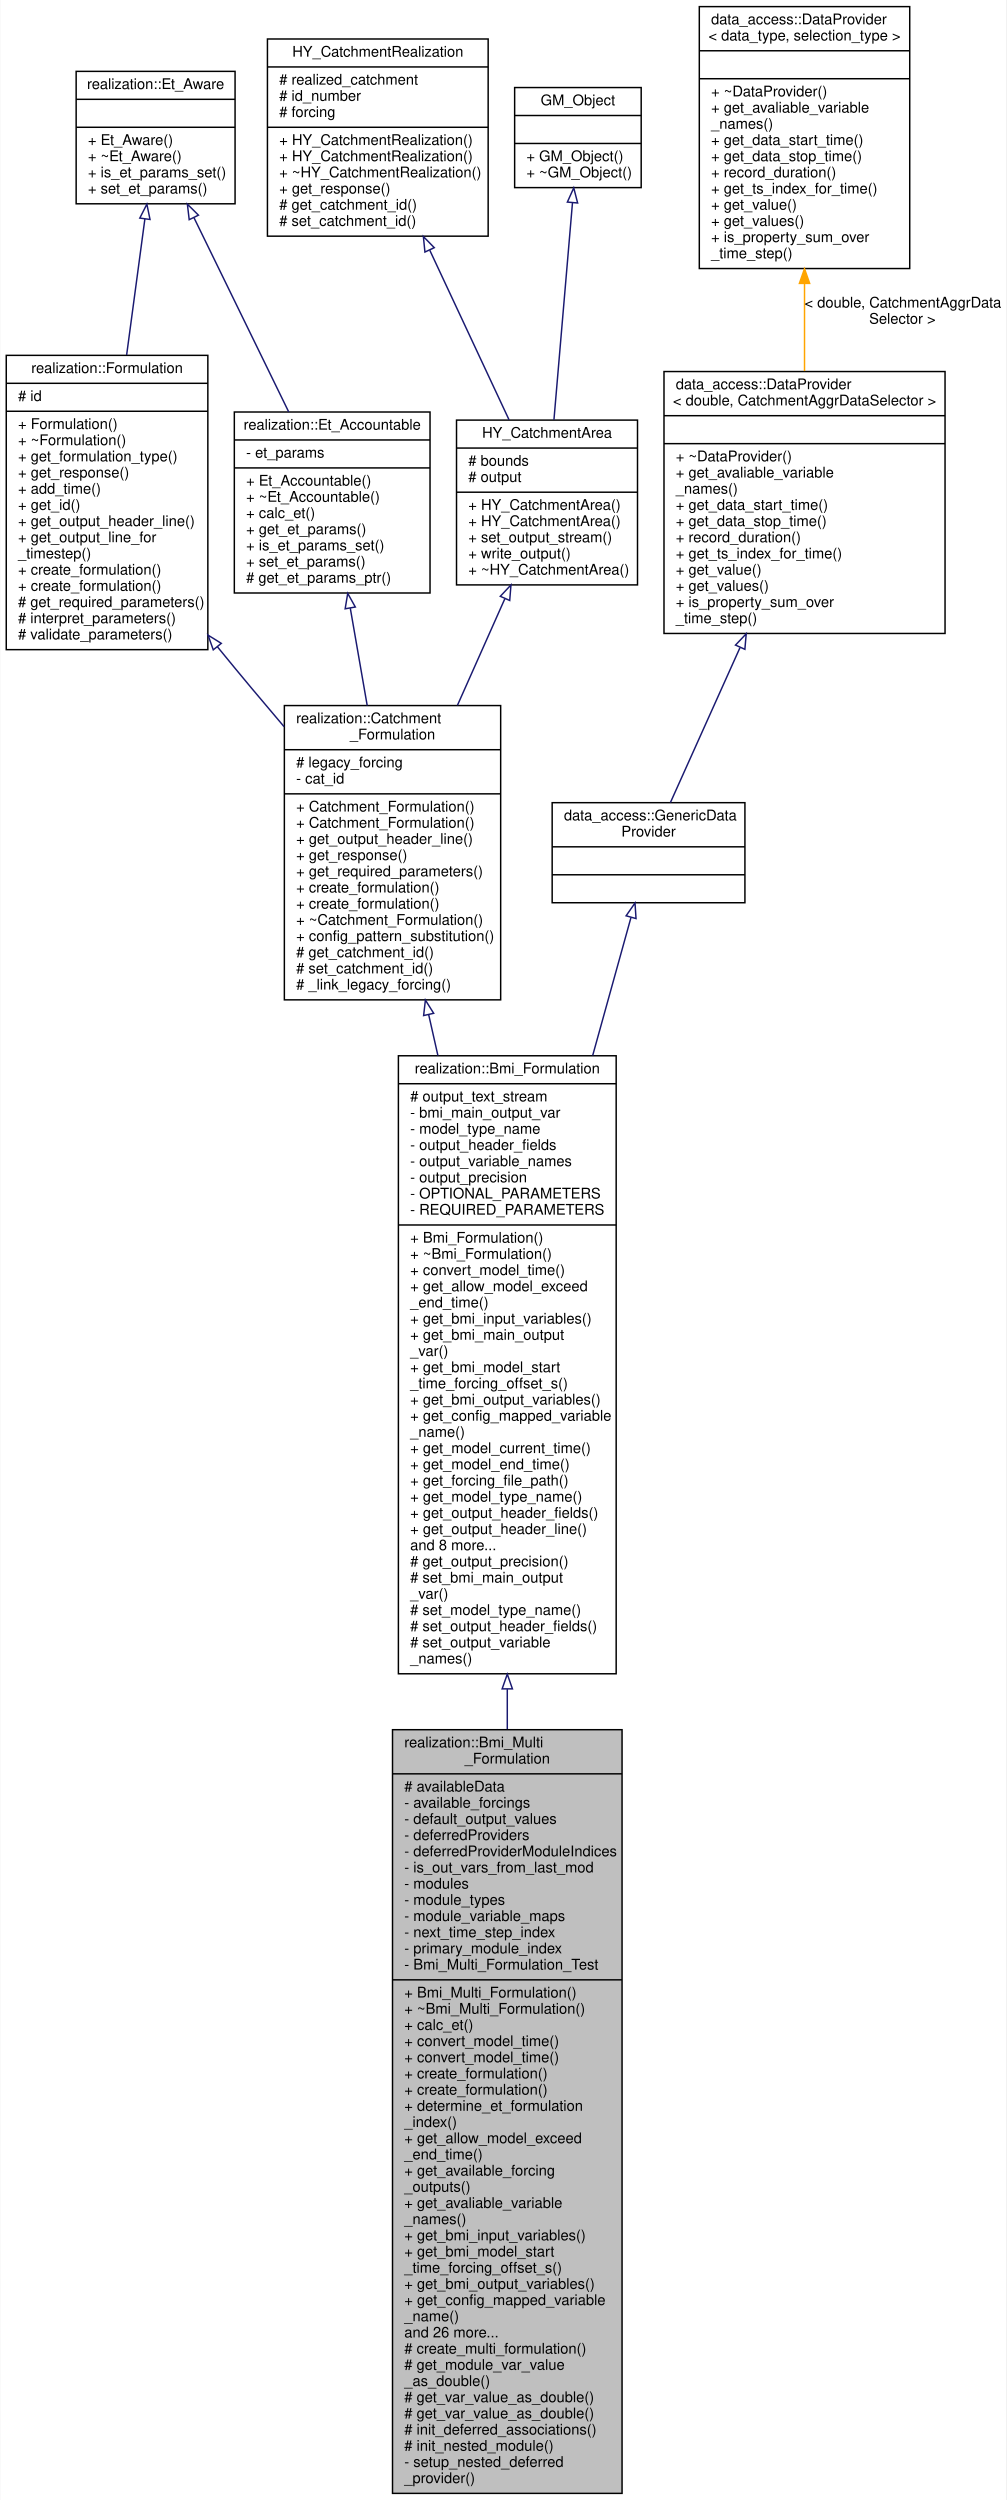
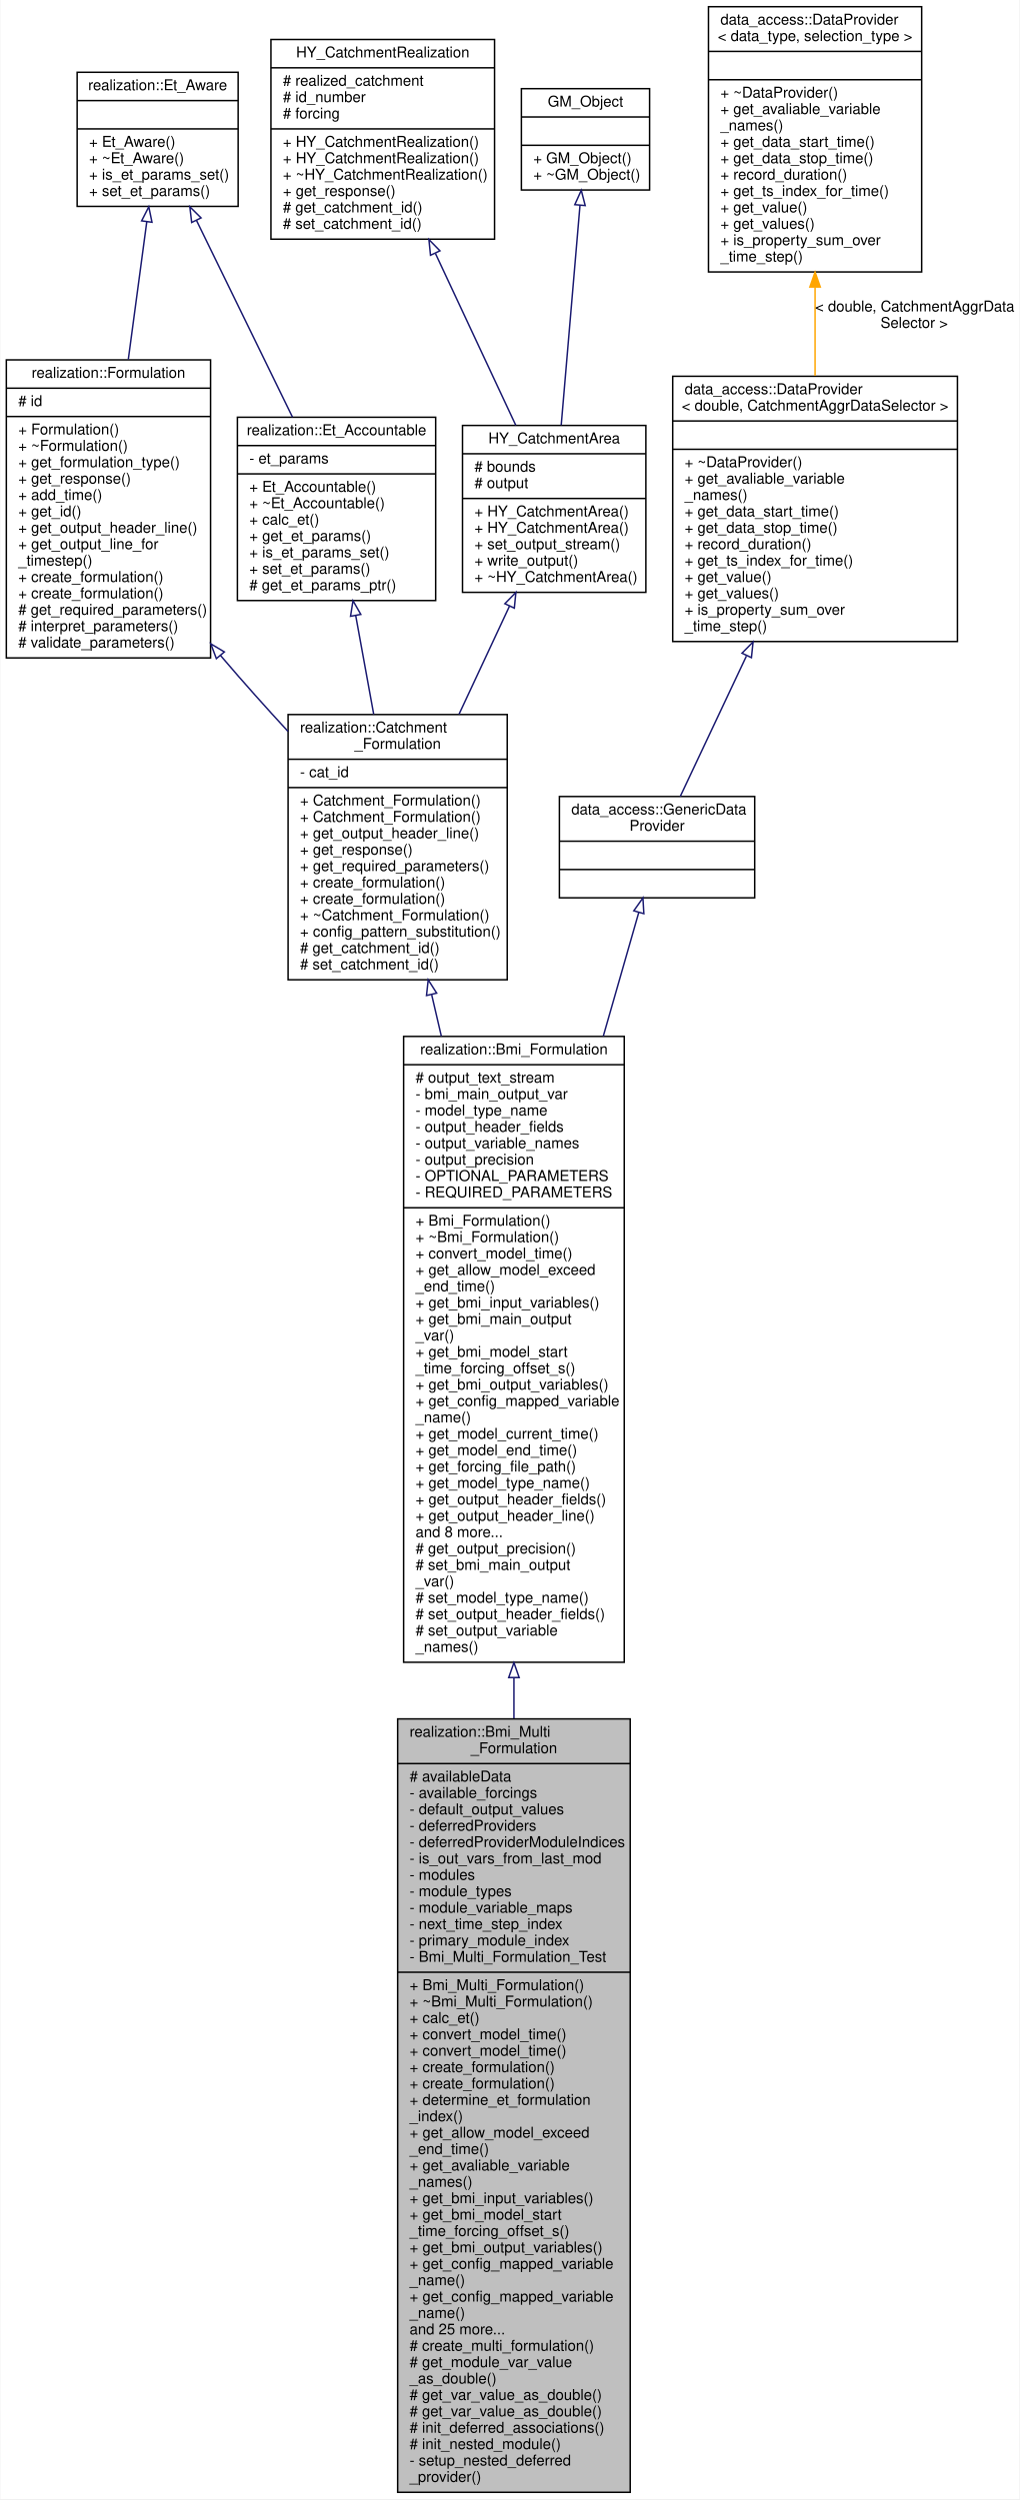
- <svg xmlns="http://www.w3.org/2000/svg" xmlns:xlink="http://www.w3.org/1999/xlink" width="684pt" height="1699pt" viewBox="0.00 0.00 683.50 1699.00">
-   <g id="graph0" class="graph" transform="scale(1 1) rotate(0) translate(4 1695)">
-     <polygon fill="white" stroke="transparent" points="-4,4 -4,-1695 679.5,-1695 679.5,4 -4,4" />
+ <svg xmlns="http://www.w3.org/2000/svg" xmlns:xlink="http://www.w3.org/1999/xlink" width="684pt" height="1677pt" viewBox="0.00 0.00 683.50 1677.00">
+   <g id="graph0" class="graph" transform="scale(1 1) rotate(0) translate(4 1673)">
+     <polygon fill="white" stroke="transparent" points="-4,4 -4,-1673 679.5,-1673 679.5,4 -4,4" />
    <g id="node1" class="node">
      <g id="a_node1">
        <a xlink:title="Abstraction of a formulation with multiple backing model object that implements the BMI.">
          <polygon fill="#bfbfbf" stroke="black" points="262.5,-0.5 262.5,-519.5 418.5,-519.5 418.5,-0.5 262.5,-0.5" />
          <text text-anchor="start" x="270.5" y="-507.5" font-family="Helvetica,sans-Serif" font-size="10.00">realization::Bmi_Multi</text>
          <text text-anchor="middle" x="340.5" y="-496.5" font-family="Helvetica,sans-Serif" font-size="10.00">_Formulation</text>
          <polyline fill="none" stroke="black" points="262.5,-489.5 418.5,-489.5 " />
          <text text-anchor="start" x="270.5" y="-477.5" font-family="Helvetica,sans-Serif" font-size="10.00"># availableData</text>
          <text text-anchor="start" x="270.5" y="-466.5" font-family="Helvetica,sans-Serif" font-size="10.00">- available_forcings</text>
          <text text-anchor="start" x="270.5" y="-455.5" font-family="Helvetica,sans-Serif" font-size="10.00">- default_output_values</text>
          <text text-anchor="start" x="270.5" y="-444.5" font-family="Helvetica,sans-Serif" font-size="10.00">- deferredProviders</text>
          <text text-anchor="start" x="270.5" y="-433.5" font-family="Helvetica,sans-Serif" font-size="10.00">- deferredProviderModuleIndices</text>
          <text text-anchor="start" x="270.5" y="-422.5" font-family="Helvetica,sans-Serif" font-size="10.00">- is_out_vars_from_last_mod</text>
          <text text-anchor="start" x="270.5" y="-411.5" font-family="Helvetica,sans-Serif" font-size="10.00">- modules</text>
          <text text-anchor="start" x="270.5" y="-400.5" font-family="Helvetica,sans-Serif" font-size="10.00">- module_types</text>
          <text text-anchor="start" x="270.5" y="-389.5" font-family="Helvetica,sans-Serif" font-size="10.00">- module_variable_maps</text>
          <text text-anchor="start" x="270.5" y="-378.5" font-family="Helvetica,sans-Serif" font-size="10.00">- next_time_step_index</text>
          <text text-anchor="start" x="270.5" y="-367.5" font-family="Helvetica,sans-Serif" font-size="10.00">- primary_module_index</text>
          <text text-anchor="start" x="270.5" y="-356.5" font-family="Helvetica,sans-Serif" font-size="10.00">- Bmi_Multi_Formulation_Test</text>
          <polyline fill="none" stroke="black" points="262.5,-349.5 418.5,-349.5 " />
          <text text-anchor="start" x="270.5" y="-337.5" font-family="Helvetica,sans-Serif" font-size="10.00">+ Bmi_Multi_Formulation()</text>
          <text text-anchor="start" x="270.5" y="-326.5" font-family="Helvetica,sans-Serif" font-size="10.00">+ ~Bmi_Multi_Formulation()</text>
          <text text-anchor="start" x="270.5" y="-315.5" font-family="Helvetica,sans-Serif" font-size="10.00">+ calc_et()</text>
          <text text-anchor="start" x="270.5" y="-304.5" font-family="Helvetica,sans-Serif" font-size="10.00">+ convert_model_time()</text>
          <text text-anchor="start" x="270.5" y="-293.5" font-family="Helvetica,sans-Serif" font-size="10.00">+ convert_model_time()</text>
          <text text-anchor="start" x="270.5" y="-282.5" font-family="Helvetica,sans-Serif" font-size="10.00">+ create_formulation()</text>
          <text text-anchor="start" x="270.5" y="-271.5" font-family="Helvetica,sans-Serif" font-size="10.00">+ create_formulation()</text>
          <text text-anchor="start" x="270.5" y="-260.5" font-family="Helvetica,sans-Serif" font-size="10.00">+ determine_et_formulation</text>
          <text text-anchor="start" x="270.5" y="-249.5" font-family="Helvetica,sans-Serif" font-size="10.00">_index()</text>
          <text text-anchor="start" x="270.5" y="-238.5" font-family="Helvetica,sans-Serif" font-size="10.00">+ get_allow_model_exceed</text>
          <text text-anchor="start" x="270.5" y="-227.5" font-family="Helvetica,sans-Serif" font-size="10.00">_end_time()</text>
-           <text text-anchor="start" x="270.5" y="-216.5" font-family="Helvetica,sans-Serif" font-size="10.00">+ get_available_forcing</text>
-           <text text-anchor="start" x="270.5" y="-205.5" font-family="Helvetica,sans-Serif" font-size="10.00">_outputs()</text>
-           <text text-anchor="start" x="270.5" y="-194.5" font-family="Helvetica,sans-Serif" font-size="10.00">+ get_avaliable_variable</text>
-           <text text-anchor="start" x="270.5" y="-183.5" font-family="Helvetica,sans-Serif" font-size="10.00">_names()</text>
-           <text text-anchor="start" x="270.5" y="-172.5" font-family="Helvetica,sans-Serif" font-size="10.00">+ get_bmi_input_variables()</text>
-           <text text-anchor="start" x="270.5" y="-161.5" font-family="Helvetica,sans-Serif" font-size="10.00">+ get_bmi_model_start</text>
-           <text text-anchor="start" x="270.5" y="-150.5" font-family="Helvetica,sans-Serif" font-size="10.00">_time_forcing_offset_s()</text>
-           <text text-anchor="start" x="270.5" y="-139.5" font-family="Helvetica,sans-Serif" font-size="10.00">+ get_bmi_output_variables()</text>
+           <text text-anchor="start" x="270.5" y="-216.5" font-family="Helvetica,sans-Serif" font-size="10.00">+ get_avaliable_variable</text>
+           <text text-anchor="start" x="270.5" y="-205.5" font-family="Helvetica,sans-Serif" font-size="10.00">_names()</text>
+           <text text-anchor="start" x="270.5" y="-194.5" font-family="Helvetica,sans-Serif" font-size="10.00">+ get_bmi_input_variables()</text>
+           <text text-anchor="start" x="270.5" y="-183.5" font-family="Helvetica,sans-Serif" font-size="10.00">+ get_bmi_model_start</text>
+           <text text-anchor="start" x="270.5" y="-172.5" font-family="Helvetica,sans-Serif" font-size="10.00">_time_forcing_offset_s()</text>
+           <text text-anchor="start" x="270.5" y="-161.5" font-family="Helvetica,sans-Serif" font-size="10.00">+ get_bmi_output_variables()</text>
+           <text text-anchor="start" x="270.5" y="-150.5" font-family="Helvetica,sans-Serif" font-size="10.00">+ get_config_mapped_variable</text>
+           <text text-anchor="start" x="270.5" y="-139.5" font-family="Helvetica,sans-Serif" font-size="10.00">_name()</text>
          <text text-anchor="start" x="270.5" y="-128.5" font-family="Helvetica,sans-Serif" font-size="10.00">+ get_config_mapped_variable</text>
          <text text-anchor="start" x="270.5" y="-117.5" font-family="Helvetica,sans-Serif" font-size="10.00">_name()</text>
-           <text text-anchor="start" x="270.5" y="-106.5" font-family="Helvetica,sans-Serif" font-size="10.00">and 26 more...</text>
+           <text text-anchor="start" x="270.5" y="-106.5" font-family="Helvetica,sans-Serif" font-size="10.00">and 25 more...</text>
          <text text-anchor="start" x="270.5" y="-95.5" font-family="Helvetica,sans-Serif" font-size="10.00"># create_multi_formulation()</text>
          <text text-anchor="start" x="270.5" y="-84.5" font-family="Helvetica,sans-Serif" font-size="10.00"># get_module_var_value</text>
          <text text-anchor="start" x="270.5" y="-73.5" font-family="Helvetica,sans-Serif" font-size="10.00">_as_double()</text>
          <text text-anchor="start" x="270.5" y="-62.5" font-family="Helvetica,sans-Serif" font-size="10.00"># get_var_value_as_double()</text>
          <text text-anchor="start" x="270.5" y="-51.5" font-family="Helvetica,sans-Serif" font-size="10.00"># get_var_value_as_double()</text>
          <text text-anchor="start" x="270.5" y="-40.5" font-family="Helvetica,sans-Serif" font-size="10.00"># init_deferred_associations()</text>
          <text text-anchor="start" x="270.5" y="-29.5" font-family="Helvetica,sans-Serif" font-size="10.00"># init_nested_module()</text>
          <text text-anchor="start" x="270.5" y="-18.5" font-family="Helvetica,sans-Serif" font-size="10.00">- setup_nested_deferred</text>
          <text text-anchor="start" x="270.5" y="-7.5" font-family="Helvetica,sans-Serif" font-size="10.00">_provider()</text>
        </a>
      </g>
    </g>
    <g id="node2" class="node">
      <g id="a_node2">
        <a xlink:href="classrealization_1_1_bmi___formulation.html" target="_top" xlink:title="Abstraction of formulation with backing model object(s) that implements the BMI.">
          <polygon fill="white" stroke="black" points="266.5,-557.5 266.5,-977.5 414.5,-977.5 414.5,-557.5 266.5,-557.5" />
          <text text-anchor="middle" x="340.5" y="-965.5" font-family="Helvetica,sans-Serif" font-size="10.00">realization::Bmi_Formulation</text>
          <polyline fill="none" stroke="black" points="266.5,-958.5 414.5,-958.5 " />
          <text text-anchor="start" x="274.5" y="-946.5" font-family="Helvetica,sans-Serif" font-size="10.00"># output_text_stream</text>
          <text text-anchor="start" x="274.5" y="-935.5" font-family="Helvetica,sans-Serif" font-size="10.00">- bmi_main_output_var</text>
          <text text-anchor="start" x="274.5" y="-924.5" font-family="Helvetica,sans-Serif" font-size="10.00">- model_type_name</text>
          <text text-anchor="start" x="274.5" y="-913.5" font-family="Helvetica,sans-Serif" font-size="10.00">- output_header_fields</text>
          <text text-anchor="start" x="274.5" y="-902.5" font-family="Helvetica,sans-Serif" font-size="10.00">- output_variable_names</text>
          <text text-anchor="start" x="274.5" y="-891.5" font-family="Helvetica,sans-Serif" font-size="10.00">- output_precision</text>
          <text text-anchor="start" x="274.5" y="-880.5" font-family="Helvetica,sans-Serif" font-size="10.00">- OPTIONAL_PARAMETERS</text>
          <text text-anchor="start" x="274.5" y="-869.5" font-family="Helvetica,sans-Serif" font-size="10.00">- REQUIRED_PARAMETERS</text>
          <polyline fill="none" stroke="black" points="266.5,-862.5 414.5,-862.5 " />
          <text text-anchor="start" x="274.5" y="-850.5" font-family="Helvetica,sans-Serif" font-size="10.00">+ Bmi_Formulation()</text>
          <text text-anchor="start" x="274.5" y="-839.5" font-family="Helvetica,sans-Serif" font-size="10.00">+ ~Bmi_Formulation()</text>
          <text text-anchor="start" x="274.5" y="-828.5" font-family="Helvetica,sans-Serif" font-size="10.00">+ convert_model_time()</text>
          <text text-anchor="start" x="274.5" y="-817.5" font-family="Helvetica,sans-Serif" font-size="10.00">+ get_allow_model_exceed</text>
          <text text-anchor="start" x="274.5" y="-806.5" font-family="Helvetica,sans-Serif" font-size="10.00">_end_time()</text>
          <text text-anchor="start" x="274.5" y="-795.5" font-family="Helvetica,sans-Serif" font-size="10.00">+ get_bmi_input_variables()</text>
          <text text-anchor="start" x="274.5" y="-784.5" font-family="Helvetica,sans-Serif" font-size="10.00">+ get_bmi_main_output</text>
          <text text-anchor="start" x="274.5" y="-773.5" font-family="Helvetica,sans-Serif" font-size="10.00">_var()</text>
          <text text-anchor="start" x="274.5" y="-762.5" font-family="Helvetica,sans-Serif" font-size="10.00">+ get_bmi_model_start</text>
          <text text-anchor="start" x="274.5" y="-751.5" font-family="Helvetica,sans-Serif" font-size="10.00">_time_forcing_offset_s()</text>
          <text text-anchor="start" x="274.5" y="-740.5" font-family="Helvetica,sans-Serif" font-size="10.00">+ get_bmi_output_variables()</text>
          <text text-anchor="start" x="274.5" y="-729.5" font-family="Helvetica,sans-Serif" font-size="10.00">+ get_config_mapped_variable</text>
          <text text-anchor="start" x="274.5" y="-718.5" font-family="Helvetica,sans-Serif" font-size="10.00">_name()</text>
          <text text-anchor="start" x="274.5" y="-707.5" font-family="Helvetica,sans-Serif" font-size="10.00">+ get_model_current_time()</text>
          <text text-anchor="start" x="274.5" y="-696.5" font-family="Helvetica,sans-Serif" font-size="10.00">+ get_model_end_time()</text>
          <text text-anchor="start" x="274.5" y="-685.5" font-family="Helvetica,sans-Serif" font-size="10.00">+ get_forcing_file_path()</text>
          <text text-anchor="start" x="274.5" y="-674.5" font-family="Helvetica,sans-Serif" font-size="10.00">+ get_model_type_name()</text>
          <text text-anchor="start" x="274.5" y="-663.5" font-family="Helvetica,sans-Serif" font-size="10.00">+ get_output_header_fields()</text>
          <text text-anchor="start" x="274.5" y="-652.5" font-family="Helvetica,sans-Serif" font-size="10.00">+ get_output_header_line()</text>
          <text text-anchor="start" x="274.5" y="-641.5" font-family="Helvetica,sans-Serif" font-size="10.00">and 8 more...</text>
          <text text-anchor="start" x="274.5" y="-630.5" font-family="Helvetica,sans-Serif" font-size="10.00"># get_output_precision()</text>
          <text text-anchor="start" x="274.5" y="-619.5" font-family="Helvetica,sans-Serif" font-size="10.00"># set_bmi_main_output</text>
          <text text-anchor="start" x="274.5" y="-608.5" font-family="Helvetica,sans-Serif" font-size="10.00">_var()</text>
          <text text-anchor="start" x="274.5" y="-597.5" font-family="Helvetica,sans-Serif" font-size="10.00"># set_model_type_name()</text>
          <text text-anchor="start" x="274.5" y="-586.5" font-family="Helvetica,sans-Serif" font-size="10.00"># set_output_header_fields()</text>
          <text text-anchor="start" x="274.5" y="-575.5" font-family="Helvetica,sans-Serif" font-size="10.00"># set_output_variable</text>
          <text text-anchor="start" x="274.5" y="-564.5" font-family="Helvetica,sans-Serif" font-size="10.00">_names()</text>
        </a>
      </g>
    </g>
    <g id="edge1" class="edge">
      <path fill="none" stroke="midnightblue" d="M340.5,-547.08C340.5,-538.05 340.5,-528.96 340.5,-519.86" />
      <polygon fill="none" stroke="midnightblue" points="337,-547.24 340.5,-557.24 344,-547.24 337,-547.24" />
    </g>
    <g id="node3" class="node">
      <g id="a_node3">
        <a xlink:href="classrealization_1_1_catchment___formulation.html" target="_top" xlink:title=" ">
-           <polygon fill="white" stroke="black" points="189,-1015.5 189,-1215.5 336,-1215.5 336,-1015.5 189,-1015.5" />
-           <text text-anchor="start" x="197" y="-1203.5" font-family="Helvetica,sans-Serif" font-size="10.00">realization::Catchment</text>
-           <text text-anchor="middle" x="262.5" y="-1192.5" font-family="Helvetica,sans-Serif" font-size="10.00">_Formulation</text>
-           <polyline fill="none" stroke="black" points="189,-1185.5 336,-1185.5 " />
-           <text text-anchor="start" x="197" y="-1173.5" font-family="Helvetica,sans-Serif" font-size="10.00"># legacy_forcing</text>
-           <text text-anchor="start" x="197" y="-1162.5" font-family="Helvetica,sans-Serif" font-size="10.00">- cat_id</text>
-           <polyline fill="none" stroke="black" points="189,-1155.5 336,-1155.5 " />
-           <text text-anchor="start" x="197" y="-1143.5" font-family="Helvetica,sans-Serif" font-size="10.00">+ Catchment_Formulation()</text>
+           <polygon fill="white" stroke="black" points="189,-1015.5 189,-1193.5 336,-1193.5 336,-1015.5 189,-1015.5" />
+           <text text-anchor="start" x="197" y="-1181.5" font-family="Helvetica,sans-Serif" font-size="10.00">realization::Catchment</text>
+           <text text-anchor="middle" x="262.5" y="-1170.5" font-family="Helvetica,sans-Serif" font-size="10.00">_Formulation</text>
+           <polyline fill="none" stroke="black" points="189,-1163.5 336,-1163.5 " />
+           <text text-anchor="start" x="197" y="-1151.5" font-family="Helvetica,sans-Serif" font-size="10.00">- cat_id</text>
+           <polyline fill="none" stroke="black" points="189,-1144.5 336,-1144.5 " />
          <text text-anchor="start" x="197" y="-1132.5" font-family="Helvetica,sans-Serif" font-size="10.00">+ Catchment_Formulation()</text>
-           <text text-anchor="start" x="197" y="-1121.5" font-family="Helvetica,sans-Serif" font-size="10.00">+ get_output_header_line()</text>
-           <text text-anchor="start" x="197" y="-1110.5" font-family="Helvetica,sans-Serif" font-size="10.00">+ get_response()</text>
-           <text text-anchor="start" x="197" y="-1099.5" font-family="Helvetica,sans-Serif" font-size="10.00">+ get_required_parameters()</text>
-           <text text-anchor="start" x="197" y="-1088.5" font-family="Helvetica,sans-Serif" font-size="10.00">+ create_formulation()</text>
+           <text text-anchor="start" x="197" y="-1121.5" font-family="Helvetica,sans-Serif" font-size="10.00">+ Catchment_Formulation()</text>
+           <text text-anchor="start" x="197" y="-1110.5" font-family="Helvetica,sans-Serif" font-size="10.00">+ get_output_header_line()</text>
+           <text text-anchor="start" x="197" y="-1099.5" font-family="Helvetica,sans-Serif" font-size="10.00">+ get_response()</text>
+           <text text-anchor="start" x="197" y="-1088.5" font-family="Helvetica,sans-Serif" font-size="10.00">+ get_required_parameters()</text>
          <text text-anchor="start" x="197" y="-1077.5" font-family="Helvetica,sans-Serif" font-size="10.00">+ create_formulation()</text>
-           <text text-anchor="start" x="197" y="-1066.5" font-family="Helvetica,sans-Serif" font-size="10.00">+ ~Catchment_Formulation()</text>
-           <text text-anchor="start" x="197" y="-1055.5" font-family="Helvetica,sans-Serif" font-size="10.00">+ config_pattern_substitution()</text>
-           <text text-anchor="start" x="197" y="-1044.5" font-family="Helvetica,sans-Serif" font-size="10.00"># get_catchment_id()</text>
-           <text text-anchor="start" x="197" y="-1033.5" font-family="Helvetica,sans-Serif" font-size="10.00"># set_catchment_id()</text>
-           <text text-anchor="start" x="197" y="-1022.5" font-family="Helvetica,sans-Serif" font-size="10.00"># _link_legacy_forcing()</text>
+           <text text-anchor="start" x="197" y="-1066.5" font-family="Helvetica,sans-Serif" font-size="10.00">+ create_formulation()</text>
+           <text text-anchor="start" x="197" y="-1055.5" font-family="Helvetica,sans-Serif" font-size="10.00">+ ~Catchment_Formulation()</text>
+           <text text-anchor="start" x="197" y="-1044.5" font-family="Helvetica,sans-Serif" font-size="10.00">+ config_pattern_substitution()</text>
+           <text text-anchor="start" x="197" y="-1033.5" font-family="Helvetica,sans-Serif" font-size="10.00"># get_catchment_id()</text>
+           <text text-anchor="start" x="197" y="-1022.5" font-family="Helvetica,sans-Serif" font-size="10.00"># set_catchment_id()</text>
        </a>
      </g>
    </g>
    <g id="edge2" class="edge">
-       <path fill="none" stroke="midnightblue" d="M287.11,-1005.31C289.14,-996.32 291.23,-987.05 293.35,-977.64" />
-       <polygon fill="none" stroke="midnightblue" points="283.64,-1004.83 284.85,-1015.35 290.47,-1006.36 283.64,-1004.83" />
+       <path fill="none" stroke="midnightblue" d="M285.32,-1005.47C287.42,-996.47 289.59,-987.15 291.8,-977.64" />
+       <polygon fill="none" stroke="midnightblue" points="281.85,-1004.95 282.99,-1015.48 288.67,-1006.54 281.85,-1004.95" />
    </g>
    <g id="node4" class="node">
      <g id="a_node4">
        <a xlink:href="classrealization_1_1_formulation.html" target="_top" xlink:title=" ">
-           <polygon fill="white" stroke="black" points="0,-1253.5 0,-1453.5 137,-1453.5 137,-1253.5 0,-1253.5" />
-           <text text-anchor="middle" x="68.5" y="-1441.5" font-family="Helvetica,sans-Serif" font-size="10.00">realization::Formulation</text>
-           <polyline fill="none" stroke="black" points="0,-1434.5 137,-1434.5 " />
-           <text text-anchor="start" x="8" y="-1422.5" font-family="Helvetica,sans-Serif" font-size="10.00"># id</text>
-           <polyline fill="none" stroke="black" points="0,-1415.5 137,-1415.5 " />
-           <text text-anchor="start" x="8" y="-1403.5" font-family="Helvetica,sans-Serif" font-size="10.00">+ Formulation()</text>
-           <text text-anchor="start" x="8" y="-1392.5" font-family="Helvetica,sans-Serif" font-size="10.00">+ ~Formulation()</text>
-           <text text-anchor="start" x="8" y="-1381.5" font-family="Helvetica,sans-Serif" font-size="10.00">+ get_formulation_type()</text>
-           <text text-anchor="start" x="8" y="-1370.5" font-family="Helvetica,sans-Serif" font-size="10.00">+ get_response()</text>
-           <text text-anchor="start" x="8" y="-1359.5" font-family="Helvetica,sans-Serif" font-size="10.00">+ add_time()</text>
-           <text text-anchor="start" x="8" y="-1348.5" font-family="Helvetica,sans-Serif" font-size="10.00">+ get_id()</text>
-           <text text-anchor="start" x="8" y="-1337.5" font-family="Helvetica,sans-Serif" font-size="10.00">+ get_output_header_line()</text>
-           <text text-anchor="start" x="8" y="-1326.5" font-family="Helvetica,sans-Serif" font-size="10.00">+ get_output_line_for</text>
-           <text text-anchor="start" x="8" y="-1315.5" font-family="Helvetica,sans-Serif" font-size="10.00">_timestep()</text>
-           <text text-anchor="start" x="8" y="-1304.5" font-family="Helvetica,sans-Serif" font-size="10.00">+ create_formulation()</text>
-           <text text-anchor="start" x="8" y="-1293.5" font-family="Helvetica,sans-Serif" font-size="10.00">+ create_formulation()</text>
-           <text text-anchor="start" x="8" y="-1282.5" font-family="Helvetica,sans-Serif" font-size="10.00"># get_required_parameters()</text>
-           <text text-anchor="start" x="8" y="-1271.5" font-family="Helvetica,sans-Serif" font-size="10.00"># interpret_parameters()</text>
-           <text text-anchor="start" x="8" y="-1260.5" font-family="Helvetica,sans-Serif" font-size="10.00"># validate_parameters()</text>
+           <polygon fill="white" stroke="black" points="0,-1231.5 0,-1431.5 137,-1431.5 137,-1231.5 0,-1231.5" />
+           <text text-anchor="middle" x="68.5" y="-1419.5" font-family="Helvetica,sans-Serif" font-size="10.00">realization::Formulation</text>
+           <polyline fill="none" stroke="black" points="0,-1412.5 137,-1412.5 " />
+           <text text-anchor="start" x="8" y="-1400.5" font-family="Helvetica,sans-Serif" font-size="10.00"># id</text>
+           <polyline fill="none" stroke="black" points="0,-1393.5 137,-1393.5 " />
+           <text text-anchor="start" x="8" y="-1381.5" font-family="Helvetica,sans-Serif" font-size="10.00">+ Formulation()</text>
+           <text text-anchor="start" x="8" y="-1370.5" font-family="Helvetica,sans-Serif" font-size="10.00">+ ~Formulation()</text>
+           <text text-anchor="start" x="8" y="-1359.5" font-family="Helvetica,sans-Serif" font-size="10.00">+ get_formulation_type()</text>
+           <text text-anchor="start" x="8" y="-1348.5" font-family="Helvetica,sans-Serif" font-size="10.00">+ get_response()</text>
+           <text text-anchor="start" x="8" y="-1337.5" font-family="Helvetica,sans-Serif" font-size="10.00">+ add_time()</text>
+           <text text-anchor="start" x="8" y="-1326.5" font-family="Helvetica,sans-Serif" font-size="10.00">+ get_id()</text>
+           <text text-anchor="start" x="8" y="-1315.5" font-family="Helvetica,sans-Serif" font-size="10.00">+ get_output_header_line()</text>
+           <text text-anchor="start" x="8" y="-1304.5" font-family="Helvetica,sans-Serif" font-size="10.00">+ get_output_line_for</text>
+           <text text-anchor="start" x="8" y="-1293.5" font-family="Helvetica,sans-Serif" font-size="10.00">_timestep()</text>
+           <text text-anchor="start" x="8" y="-1282.5" font-family="Helvetica,sans-Serif" font-size="10.00">+ create_formulation()</text>
+           <text text-anchor="start" x="8" y="-1271.5" font-family="Helvetica,sans-Serif" font-size="10.00">+ create_formulation()</text>
+           <text text-anchor="start" x="8" y="-1260.5" font-family="Helvetica,sans-Serif" font-size="10.00"># get_required_parameters()</text>
+           <text text-anchor="start" x="8" y="-1249.5" font-family="Helvetica,sans-Serif" font-size="10.00"># interpret_parameters()</text>
+           <text text-anchor="start" x="8" y="-1238.5" font-family="Helvetica,sans-Serif" font-size="10.00"># validate_parameters()</text>
        </a>
      </g>
    </g>
    <g id="edge3" class="edge">
-       <path fill="none" stroke="midnightblue" d="M143.42,-1255.55C144.12,-1254.7 144.81,-1253.85 145.5,-1253 159.3,-1236.06 174.3,-1218.18 188.81,-1201.14" />
-       <polygon fill="none" stroke="midnightblue" points="140.68,-1253.38 137.13,-1263.36 146.13,-1257.77 140.68,-1253.38" />
+       <path fill="none" stroke="midnightblue" d="M143.69,-1233.14C144.29,-1232.42 144.9,-1231.71 145.5,-1231 159.2,-1214.89 174.3,-1198.06 188.97,-1182.15" />
+       <polygon fill="none" stroke="midnightblue" points="140.89,-1231.03 137.16,-1240.95 146.26,-1235.52 140.89,-1231.03" />
    </g>
    <g id="node5" class="node">
      <g id="a_node5">
        <a xlink:href="classrealization_1_1_et___aware.html" target="_top" xlink:title="Interface for type that is aware of parameters for evapotranspiration in certain calculations,...">
-           <polygon fill="white" stroke="black" points="47.5,-1556.5 47.5,-1646.5 155.5,-1646.5 155.5,-1556.5 47.5,-1556.5" />
-           <text text-anchor="middle" x="101.5" y="-1634.5" font-family="Helvetica,sans-Serif" font-size="10.00">realization::Et_Aware</text>
-           <polyline fill="none" stroke="black" points="47.5,-1627.5 155.5,-1627.5 " />
-           <text text-anchor="middle" x="101.5" y="-1615.5" font-family="Helvetica,sans-Serif" font-size="10.00"> </text>
-           <polyline fill="none" stroke="black" points="47.5,-1608.5 155.5,-1608.5 " />
-           <text text-anchor="start" x="55.5" y="-1596.5" font-family="Helvetica,sans-Serif" font-size="10.00">+ Et_Aware()</text>
-           <text text-anchor="start" x="55.5" y="-1585.5" font-family="Helvetica,sans-Serif" font-size="10.00">+ ~Et_Aware()</text>
-           <text text-anchor="start" x="55.5" y="-1574.5" font-family="Helvetica,sans-Serif" font-size="10.00">+ is_et_params_set()</text>
-           <text text-anchor="start" x="55.5" y="-1563.5" font-family="Helvetica,sans-Serif" font-size="10.00">+ set_et_params()</text>
+           <polygon fill="white" stroke="black" points="47.5,-1534.5 47.5,-1624.5 155.5,-1624.5 155.5,-1534.5 47.5,-1534.5" />
+           <text text-anchor="middle" x="101.5" y="-1612.5" font-family="Helvetica,sans-Serif" font-size="10.00">realization::Et_Aware</text>
+           <polyline fill="none" stroke="black" points="47.5,-1605.5 155.5,-1605.5 " />
+           <text text-anchor="middle" x="101.5" y="-1593.5" font-family="Helvetica,sans-Serif" font-size="10.00"> </text>
+           <polyline fill="none" stroke="black" points="47.5,-1586.5 155.5,-1586.5 " />
+           <text text-anchor="start" x="55.5" y="-1574.5" font-family="Helvetica,sans-Serif" font-size="10.00">+ Et_Aware()</text>
+           <text text-anchor="start" x="55.5" y="-1563.5" font-family="Helvetica,sans-Serif" font-size="10.00">+ ~Et_Aware()</text>
+           <text text-anchor="start" x="55.5" y="-1552.5" font-family="Helvetica,sans-Serif" font-size="10.00">+ is_et_params_set()</text>
+           <text text-anchor="start" x="55.5" y="-1541.5" font-family="Helvetica,sans-Serif" font-size="10.00">+ set_et_params()</text>
        </a>
      </g>
    </g>
    <g id="edge4" class="edge">
-       <path fill="none" stroke="midnightblue" d="M94.21,-1546.17C90.57,-1519.02 86.05,-1485.3 81.81,-1453.75" />
-       <polygon fill="none" stroke="midnightblue" points="90.76,-1546.79 95.56,-1556.24 97.7,-1545.86 90.76,-1546.79" />
+       <path fill="none" stroke="midnightblue" d="M94.21,-1524.17C90.57,-1497.02 86.05,-1463.3 81.81,-1431.75" />
+       <polygon fill="none" stroke="midnightblue" points="90.76,-1524.79 95.56,-1534.24 97.7,-1523.86 90.76,-1524.79" />
    </g>
    <g id="node9" class="node">
      <g id="a_node9">
        <a xlink:href="classrealization_1_1_et___accountable.html" target="_top" xlink:title="Interface for type that is able to account for evapotranspiration in certain calculations,...">
-           <polygon fill="white" stroke="black" points="155,-1292 155,-1415 288,-1415 288,-1292 155,-1292" />
-           <text text-anchor="middle" x="221.5" y="-1403" font-family="Helvetica,sans-Serif" font-size="10.00">realization::Et_Accountable</text>
-           <polyline fill="none" stroke="black" points="155,-1396 288,-1396 " />
-           <text text-anchor="start" x="163" y="-1384" font-family="Helvetica,sans-Serif" font-size="10.00">- et_params</text>
-           <polyline fill="none" stroke="black" points="155,-1377 288,-1377 " />
-           <text text-anchor="start" x="163" y="-1365" font-family="Helvetica,sans-Serif" font-size="10.00">+ Et_Accountable()</text>
-           <text text-anchor="start" x="163" y="-1354" font-family="Helvetica,sans-Serif" font-size="10.00">+ ~Et_Accountable()</text>
-           <text text-anchor="start" x="163" y="-1343" font-family="Helvetica,sans-Serif" font-size="10.00">+ calc_et()</text>
-           <text text-anchor="start" x="163" y="-1332" font-family="Helvetica,sans-Serif" font-size="10.00">+ get_et_params()</text>
-           <text text-anchor="start" x="163" y="-1321" font-family="Helvetica,sans-Serif" font-size="10.00">+ is_et_params_set()</text>
-           <text text-anchor="start" x="163" y="-1310" font-family="Helvetica,sans-Serif" font-size="10.00">+ set_et_params()</text>
-           <text text-anchor="start" x="163" y="-1299" font-family="Helvetica,sans-Serif" font-size="10.00"># get_et_params_ptr()</text>
+           <polygon fill="white" stroke="black" points="155,-1270 155,-1393 288,-1393 288,-1270 155,-1270" />
+           <text text-anchor="middle" x="221.5" y="-1381" font-family="Helvetica,sans-Serif" font-size="10.00">realization::Et_Accountable</text>
+           <polyline fill="none" stroke="black" points="155,-1374 288,-1374 " />
+           <text text-anchor="start" x="163" y="-1362" font-family="Helvetica,sans-Serif" font-size="10.00">- et_params</text>
+           <polyline fill="none" stroke="black" points="155,-1355 288,-1355 " />
+           <text text-anchor="start" x="163" y="-1343" font-family="Helvetica,sans-Serif" font-size="10.00">+ Et_Accountable()</text>
+           <text text-anchor="start" x="163" y="-1332" font-family="Helvetica,sans-Serif" font-size="10.00">+ ~Et_Accountable()</text>
+           <text text-anchor="start" x="163" y="-1321" font-family="Helvetica,sans-Serif" font-size="10.00">+ calc_et()</text>
+           <text text-anchor="start" x="163" y="-1310" font-family="Helvetica,sans-Serif" font-size="10.00">+ get_et_params()</text>
+           <text text-anchor="start" x="163" y="-1299" font-family="Helvetica,sans-Serif" font-size="10.00">+ is_et_params_set()</text>
+           <text text-anchor="start" x="163" y="-1288" font-family="Helvetica,sans-Serif" font-size="10.00">+ set_et_params()</text>
+           <text text-anchor="start" x="163" y="-1277" font-family="Helvetica,sans-Serif" font-size="10.00"># get_et_params_ptr()</text>
        </a>
      </g>
    </g>
    <g id="edge9" class="edge">
-       <path fill="none" stroke="midnightblue" d="M127.52,-1547.16C146.49,-1508.28 172.22,-1455.53 191.96,-1415.05" />
-       <polygon fill="none" stroke="midnightblue" points="124.33,-1545.71 123.09,-1556.24 130.62,-1548.78 124.33,-1545.71" />
+       <path fill="none" stroke="midnightblue" d="M127.52,-1525.16C146.49,-1486.28 172.22,-1433.53 191.96,-1393.05" />
+       <polygon fill="none" stroke="midnightblue" points="124.33,-1523.71 123.09,-1534.24 130.62,-1526.78 124.33,-1523.71" />
    </g>
    <g id="node6" class="node">
      <g id="a_node6">
        <a xlink:href="class_h_y___catchment_area.html" target="_top" xlink:title=" ">
-           <polygon fill="white" stroke="black" points="306,-1297.5 306,-1409.5 429,-1409.5 429,-1297.5 306,-1297.5" />
-           <text text-anchor="middle" x="367.5" y="-1397.5" font-family="Helvetica,sans-Serif" font-size="10.00">HY_CatchmentArea</text>
-           <polyline fill="none" stroke="black" points="306,-1390.5 429,-1390.5 " />
-           <text text-anchor="start" x="314" y="-1378.5" font-family="Helvetica,sans-Serif" font-size="10.00"># bounds</text>
-           <text text-anchor="start" x="314" y="-1367.5" font-family="Helvetica,sans-Serif" font-size="10.00"># output</text>
-           <polyline fill="none" stroke="black" points="306,-1360.5 429,-1360.5 " />
-           <text text-anchor="start" x="314" y="-1348.5" font-family="Helvetica,sans-Serif" font-size="10.00">+ HY_CatchmentArea()</text>
-           <text text-anchor="start" x="314" y="-1337.5" font-family="Helvetica,sans-Serif" font-size="10.00">+ HY_CatchmentArea()</text>
-           <text text-anchor="start" x="314" y="-1326.5" font-family="Helvetica,sans-Serif" font-size="10.00">+ set_output_stream()</text>
-           <text text-anchor="start" x="314" y="-1315.5" font-family="Helvetica,sans-Serif" font-size="10.00">+ write_output()</text>
-           <text text-anchor="start" x="314" y="-1304.5" font-family="Helvetica,sans-Serif" font-size="10.00">+ ~HY_CatchmentArea()</text>
+           <polygon fill="white" stroke="black" points="306,-1275.5 306,-1387.5 429,-1387.5 429,-1275.5 306,-1275.5" />
+           <text text-anchor="middle" x="367.5" y="-1375.5" font-family="Helvetica,sans-Serif" font-size="10.00">HY_CatchmentArea</text>
+           <polyline fill="none" stroke="black" points="306,-1368.5 429,-1368.5 " />
+           <text text-anchor="start" x="314" y="-1356.5" font-family="Helvetica,sans-Serif" font-size="10.00"># bounds</text>
+           <text text-anchor="start" x="314" y="-1345.5" font-family="Helvetica,sans-Serif" font-size="10.00"># output</text>
+           <polyline fill="none" stroke="black" points="306,-1338.5 429,-1338.5 " />
+           <text text-anchor="start" x="314" y="-1326.5" font-family="Helvetica,sans-Serif" font-size="10.00">+ HY_CatchmentArea()</text>
+           <text text-anchor="start" x="314" y="-1315.5" font-family="Helvetica,sans-Serif" font-size="10.00">+ HY_CatchmentArea()</text>
+           <text text-anchor="start" x="314" y="-1304.5" font-family="Helvetica,sans-Serif" font-size="10.00">+ set_output_stream()</text>
+           <text text-anchor="start" x="314" y="-1293.5" font-family="Helvetica,sans-Serif" font-size="10.00">+ write_output()</text>
+           <text text-anchor="start" x="314" y="-1282.5" font-family="Helvetica,sans-Serif" font-size="10.00">+ ~HY_CatchmentArea()</text>
        </a>
      </g>
    </g>
    <g id="edge5" class="edge">
-       <path fill="none" stroke="midnightblue" d="M338.85,-1288.1C328.9,-1265.75 317.51,-1240.13 306.61,-1215.64" />
-       <polygon fill="none" stroke="midnightblue" points="335.75,-1289.75 343.01,-1297.47 342.15,-1286.91 335.75,-1289.75" />
+       <path fill="none" stroke="midnightblue" d="M337.55,-1266.32C327.01,-1243.73 314.97,-1217.94 303.67,-1193.72" />
+       <polygon fill="none" stroke="midnightblue" points="334.41,-1267.88 341.81,-1275.46 340.76,-1264.92 334.41,-1267.88" />
    </g>
    <g id="node7" class="node">
      <g id="a_node7">
        <a xlink:href="class_h_y___catchment_realization.html" target="_top" xlink:title=" ">
-           <polygon fill="white" stroke="black" points="177.5,-1534.5 177.5,-1668.5 327.5,-1668.5 327.5,-1534.5 177.5,-1534.5" />
-           <text text-anchor="middle" x="252.5" y="-1656.5" font-family="Helvetica,sans-Serif" font-size="10.00">HY_CatchmentRealization</text>
-           <polyline fill="none" stroke="black" points="177.5,-1649.5 327.5,-1649.5 " />
-           <text text-anchor="start" x="185.5" y="-1637.5" font-family="Helvetica,sans-Serif" font-size="10.00"># realized_catchment</text>
-           <text text-anchor="start" x="185.5" y="-1626.5" font-family="Helvetica,sans-Serif" font-size="10.00"># id_number</text>
-           <text text-anchor="start" x="185.5" y="-1615.5" font-family="Helvetica,sans-Serif" font-size="10.00"># forcing</text>
-           <polyline fill="none" stroke="black" points="177.5,-1608.5 327.5,-1608.5 " />
-           <text text-anchor="start" x="185.5" y="-1596.5" font-family="Helvetica,sans-Serif" font-size="10.00">+ HY_CatchmentRealization()</text>
-           <text text-anchor="start" x="185.5" y="-1585.5" font-family="Helvetica,sans-Serif" font-size="10.00">+ HY_CatchmentRealization()</text>
-           <text text-anchor="start" x="185.5" y="-1574.5" font-family="Helvetica,sans-Serif" font-size="10.00">+ ~HY_CatchmentRealization()</text>
-           <text text-anchor="start" x="185.5" y="-1563.5" font-family="Helvetica,sans-Serif" font-size="10.00">+ get_response()</text>
-           <text text-anchor="start" x="185.5" y="-1552.5" font-family="Helvetica,sans-Serif" font-size="10.00"># get_catchment_id()</text>
-           <text text-anchor="start" x="185.5" y="-1541.5" font-family="Helvetica,sans-Serif" font-size="10.00"># set_catchment_id()</text>
+           <polygon fill="white" stroke="black" points="177.5,-1512.5 177.5,-1646.5 327.5,-1646.5 327.5,-1512.5 177.5,-1512.5" />
+           <text text-anchor="middle" x="252.5" y="-1634.5" font-family="Helvetica,sans-Serif" font-size="10.00">HY_CatchmentRealization</text>
+           <polyline fill="none" stroke="black" points="177.5,-1627.5 327.5,-1627.5 " />
+           <text text-anchor="start" x="185.5" y="-1615.5" font-family="Helvetica,sans-Serif" font-size="10.00"># realized_catchment</text>
+           <text text-anchor="start" x="185.5" y="-1604.5" font-family="Helvetica,sans-Serif" font-size="10.00"># id_number</text>
+           <text text-anchor="start" x="185.5" y="-1593.5" font-family="Helvetica,sans-Serif" font-size="10.00"># forcing</text>
+           <polyline fill="none" stroke="black" points="177.5,-1586.5 327.5,-1586.5 " />
+           <text text-anchor="start" x="185.5" y="-1574.5" font-family="Helvetica,sans-Serif" font-size="10.00">+ HY_CatchmentRealization()</text>
+           <text text-anchor="start" x="185.5" y="-1563.5" font-family="Helvetica,sans-Serif" font-size="10.00">+ HY_CatchmentRealization()</text>
+           <text text-anchor="start" x="185.5" y="-1552.5" font-family="Helvetica,sans-Serif" font-size="10.00">+ ~HY_CatchmentRealization()</text>
+           <text text-anchor="start" x="185.5" y="-1541.5" font-family="Helvetica,sans-Serif" font-size="10.00">+ get_response()</text>
+           <text text-anchor="start" x="185.5" y="-1530.5" font-family="Helvetica,sans-Serif" font-size="10.00"># get_catchment_id()</text>
+           <text text-anchor="start" x="185.5" y="-1519.5" font-family="Helvetica,sans-Serif" font-size="10.00"># set_catchment_id()</text>
        </a>
      </g>
    </g>
    <g id="edge6" class="edge">
-       <path fill="none" stroke="midnightblue" d="M287.82,-1524.95C305.22,-1487.72 325.83,-1443.64 341.72,-1409.64" />
-       <polygon fill="none" stroke="midnightblue" points="284.53,-1523.71 283.47,-1534.25 290.87,-1526.68 284.53,-1523.71" />
+       <path fill="none" stroke="midnightblue" d="M287.82,-1502.95C305.22,-1465.72 325.83,-1421.64 341.72,-1387.64" />
+       <polygon fill="none" stroke="midnightblue" points="284.53,-1501.71 283.47,-1512.25 290.87,-1504.68 284.53,-1501.71" />
    </g>
    <g id="node8" class="node">
      <g id="a_node8">
        <a xlink:href="class_g_m___object.html" target="_top" xlink:title=" ">
-           <polygon fill="white" stroke="black" points="345.5,-1567.5 345.5,-1635.5 431.5,-1635.5 431.5,-1567.5 345.5,-1567.5" />
-           <text text-anchor="middle" x="388.5" y="-1623.5" font-family="Helvetica,sans-Serif" font-size="10.00">GM_Object</text>
-           <polyline fill="none" stroke="black" points="345.5,-1616.5 431.5,-1616.5 " />
-           <text text-anchor="middle" x="388.5" y="-1604.5" font-family="Helvetica,sans-Serif" font-size="10.00"> </text>
-           <polyline fill="none" stroke="black" points="345.5,-1597.5 431.5,-1597.5 " />
-           <text text-anchor="start" x="353.5" y="-1585.5" font-family="Helvetica,sans-Serif" font-size="10.00">+ GM_Object()</text>
-           <text text-anchor="start" x="353.5" y="-1574.5" font-family="Helvetica,sans-Serif" font-size="10.00">+ ~GM_Object()</text>
+           <polygon fill="white" stroke="black" points="345.5,-1545.5 345.5,-1613.5 431.5,-1613.5 431.5,-1545.5 345.5,-1545.5" />
+           <text text-anchor="middle" x="388.5" y="-1601.5" font-family="Helvetica,sans-Serif" font-size="10.00">GM_Object</text>
+           <polyline fill="none" stroke="black" points="345.5,-1594.5 431.5,-1594.5 " />
+           <text text-anchor="middle" x="388.5" y="-1582.5" font-family="Helvetica,sans-Serif" font-size="10.00"> </text>
+           <polyline fill="none" stroke="black" points="345.5,-1575.5 431.5,-1575.5 " />
+           <text text-anchor="start" x="353.5" y="-1563.5" font-family="Helvetica,sans-Serif" font-size="10.00">+ GM_Object()</text>
+           <text text-anchor="start" x="353.5" y="-1552.5" font-family="Helvetica,sans-Serif" font-size="10.00">+ ~GM_Object()</text>
        </a>
      </g>
    </g>
    <g id="edge7" class="edge">
-       <path fill="none" stroke="midnightblue" d="M384.82,-1557.36C381.31,-1516.3 376.02,-1454.34 372.21,-1409.7" />
-       <polygon fill="none" stroke="midnightblue" points="381.33,-1557.66 385.67,-1567.32 388.3,-1557.06 381.33,-1557.66" />
+       <path fill="none" stroke="midnightblue" d="M384.82,-1535.36C381.31,-1494.3 376.02,-1432.34 372.21,-1387.7" />
+       <polygon fill="none" stroke="midnightblue" points="381.33,-1535.66 385.67,-1545.32 388.3,-1535.06 381.33,-1535.66" />
    </g>
    <g id="edge8" class="edge">
-       <path fill="none" stroke="midnightblue" d="M233.8,-1281.71C237.41,-1260.9 241.44,-1237.75 245.3,-1215.52" />
-       <polygon fill="none" stroke="midnightblue" points="230.32,-1281.27 232.06,-1291.72 237.22,-1282.47 230.32,-1281.27" />
+       <path fill="none" stroke="midnightblue" d="M234.38,-1259.81C238.2,-1238.84 242.43,-1215.61 246.43,-1193.68" />
+       <polygon fill="none" stroke="midnightblue" points="230.89,-1259.44 232.54,-1269.91 237.78,-1260.7 230.89,-1259.44" />
    </g>
    <g id="node10" class="node">
      <g id="a_node10">
        <a xlink:href="classdata__access_1_1_generic_data_provider.html" target="_top" xlink:title=" ">
-           <polygon fill="white" stroke="black" points="371,-1081.5 371,-1149.5 502,-1149.5 502,-1081.5 371,-1081.5" />
-           <text text-anchor="start" x="379" y="-1137.5" font-family="Helvetica,sans-Serif" font-size="10.00">data_access::GenericData</text>
-           <text text-anchor="middle" x="436.5" y="-1126.5" font-family="Helvetica,sans-Serif" font-size="10.00">Provider</text>
-           <polyline fill="none" stroke="black" points="371,-1119.5 502,-1119.5 " />
-           <text text-anchor="middle" x="436.5" y="-1107.5" font-family="Helvetica,sans-Serif" font-size="10.00"> </text>
-           <polyline fill="none" stroke="black" points="371,-1100.5 502,-1100.5 " />
-           <text text-anchor="middle" x="436.5" y="-1088.5" font-family="Helvetica,sans-Serif" font-size="10.00"> </text>
+           <polygon fill="white" stroke="black" points="371,-1070.5 371,-1138.5 502,-1138.5 502,-1070.5 371,-1070.5" />
+           <text text-anchor="start" x="379" y="-1126.5" font-family="Helvetica,sans-Serif" font-size="10.00">data_access::GenericData</text>
+           <text text-anchor="middle" x="436.5" y="-1115.5" font-family="Helvetica,sans-Serif" font-size="10.00">Provider</text>
+           <polyline fill="none" stroke="black" points="371,-1108.5 502,-1108.5 " />
+           <text text-anchor="middle" x="436.5" y="-1096.5" font-family="Helvetica,sans-Serif" font-size="10.00"> </text>
+           <polyline fill="none" stroke="black" points="371,-1089.5 502,-1089.5 " />
+           <text text-anchor="middle" x="436.5" y="-1077.5" font-family="Helvetica,sans-Serif" font-size="10.00"> </text>
        </a>
      </g>
    </g>
    <g id="edge10" class="edge">
-       <path fill="none" stroke="midnightblue" d="M424.58,-1071.53C417.67,-1046.62 408.39,-1013.2 398.53,-977.65" />
-       <polygon fill="none" stroke="midnightblue" points="421.25,-1072.62 427.3,-1081.32 427.99,-1070.75 421.25,-1072.62" />
+       <path fill="none" stroke="midnightblue" d="M424.23,-1060.67C417.81,-1038.28 409.43,-1009.03 400.45,-977.71" />
+       <polygon fill="none" stroke="midnightblue" points="420.91,-1061.81 427.03,-1070.46 427.64,-1059.88 420.91,-1061.81" />
    </g>
    <g id="node11" class="node">
      <g id="a_node11">
        <a xlink:href="classdata__access_1_1_data_provider.html" target="_top" xlink:title=" ">
-           <polygon fill="white" stroke="black" points="447,-1264.5 447,-1442.5 638,-1442.5 638,-1264.5 447,-1264.5" />
-           <text text-anchor="start" x="455" y="-1430.5" font-family="Helvetica,sans-Serif" font-size="10.00">data_access::DataProvider</text>
-           <text text-anchor="middle" x="542.5" y="-1419.5" font-family="Helvetica,sans-Serif" font-size="10.00">&lt; double, CatchmentAggrDataSelector &gt;</text>
-           <polyline fill="none" stroke="black" points="447,-1412.5 638,-1412.5 " />
-           <text text-anchor="middle" x="542.5" y="-1400.5" font-family="Helvetica,sans-Serif" font-size="10.00"> </text>
-           <polyline fill="none" stroke="black" points="447,-1393.5 638,-1393.5 " />
-           <text text-anchor="start" x="455" y="-1381.5" font-family="Helvetica,sans-Serif" font-size="10.00">+ ~DataProvider()</text>
-           <text text-anchor="start" x="455" y="-1370.5" font-family="Helvetica,sans-Serif" font-size="10.00">+ get_avaliable_variable</text>
-           <text text-anchor="start" x="455" y="-1359.5" font-family="Helvetica,sans-Serif" font-size="10.00">_names()</text>
-           <text text-anchor="start" x="455" y="-1348.5" font-family="Helvetica,sans-Serif" font-size="10.00">+ get_data_start_time()</text>
-           <text text-anchor="start" x="455" y="-1337.5" font-family="Helvetica,sans-Serif" font-size="10.00">+ get_data_stop_time()</text>
-           <text text-anchor="start" x="455" y="-1326.5" font-family="Helvetica,sans-Serif" font-size="10.00">+ record_duration()</text>
-           <text text-anchor="start" x="455" y="-1315.5" font-family="Helvetica,sans-Serif" font-size="10.00">+ get_ts_index_for_time()</text>
-           <text text-anchor="start" x="455" y="-1304.5" font-family="Helvetica,sans-Serif" font-size="10.00">+ get_value()</text>
-           <text text-anchor="start" x="455" y="-1293.5" font-family="Helvetica,sans-Serif" font-size="10.00">+ get_values()</text>
-           <text text-anchor="start" x="455" y="-1282.5" font-family="Helvetica,sans-Serif" font-size="10.00">+ is_property_sum_over</text>
-           <text text-anchor="start" x="455" y="-1271.5" font-family="Helvetica,sans-Serif" font-size="10.00">_time_step()</text>
+           <polygon fill="white" stroke="black" points="447,-1242.5 447,-1420.5 638,-1420.5 638,-1242.5 447,-1242.5" />
+           <text text-anchor="start" x="455" y="-1408.5" font-family="Helvetica,sans-Serif" font-size="10.00">data_access::DataProvider</text>
+           <text text-anchor="middle" x="542.5" y="-1397.5" font-family="Helvetica,sans-Serif" font-size="10.00">&lt; double, CatchmentAggrDataSelector &gt;</text>
+           <polyline fill="none" stroke="black" points="447,-1390.5 638,-1390.5 " />
+           <text text-anchor="middle" x="542.5" y="-1378.5" font-family="Helvetica,sans-Serif" font-size="10.00"> </text>
+           <polyline fill="none" stroke="black" points="447,-1371.5 638,-1371.5 " />
+           <text text-anchor="start" x="455" y="-1359.5" font-family="Helvetica,sans-Serif" font-size="10.00">+ ~DataProvider()</text>
+           <text text-anchor="start" x="455" y="-1348.5" font-family="Helvetica,sans-Serif" font-size="10.00">+ get_avaliable_variable</text>
+           <text text-anchor="start" x="455" y="-1337.5" font-family="Helvetica,sans-Serif" font-size="10.00">_names()</text>
+           <text text-anchor="start" x="455" y="-1326.5" font-family="Helvetica,sans-Serif" font-size="10.00">+ get_data_start_time()</text>
+           <text text-anchor="start" x="455" y="-1315.5" font-family="Helvetica,sans-Serif" font-size="10.00">+ get_data_stop_time()</text>
+           <text text-anchor="start" x="455" y="-1304.5" font-family="Helvetica,sans-Serif" font-size="10.00">+ record_duration()</text>
+           <text text-anchor="start" x="455" y="-1293.5" font-family="Helvetica,sans-Serif" font-size="10.00">+ get_ts_index_for_time()</text>
+           <text text-anchor="start" x="455" y="-1282.5" font-family="Helvetica,sans-Serif" font-size="10.00">+ get_value()</text>
+           <text text-anchor="start" x="455" y="-1271.5" font-family="Helvetica,sans-Serif" font-size="10.00">+ get_values()</text>
+           <text text-anchor="start" x="455" y="-1260.5" font-family="Helvetica,sans-Serif" font-size="10.00">+ is_property_sum_over</text>
+           <text text-anchor="start" x="455" y="-1249.5" font-family="Helvetica,sans-Serif" font-size="10.00">_time_step()</text>
        </a>
      </g>
    </g>
    <g id="edge11" class="edge">
-       <path fill="none" stroke="midnightblue" d="M498.63,-1254.82C481.77,-1217.29 463.65,-1176.94 451.35,-1149.56" />
-       <polygon fill="none" stroke="midnightblue" points="495.59,-1256.6 502.88,-1264.29 501.97,-1253.73 495.59,-1256.6" />
+       <path fill="none" stroke="midnightblue" d="M496.45,-1232.76C480.55,-1199 463.79,-1163.43 452.05,-1138.51" />
+       <polygon fill="none" stroke="midnightblue" points="493.48,-1234.67 500.91,-1242.22 499.81,-1231.68 493.48,-1234.67" />
    </g>
    <g id="node12" class="node">
      <g id="a_node12">
        <a xlink:href="classdata__access_1_1_data_provider.html" target="_top" xlink:title=" ">
-           <polygon fill="white" stroke="black" points="471,-1512.5 471,-1690.5 614,-1690.5 614,-1512.5 471,-1512.5" />
-           <text text-anchor="start" x="479" y="-1678.5" font-family="Helvetica,sans-Serif" font-size="10.00">data_access::DataProvider</text>
-           <text text-anchor="middle" x="542.5" y="-1667.5" font-family="Helvetica,sans-Serif" font-size="10.00">&lt; data_type, selection_type &gt;</text>
-           <polyline fill="none" stroke="black" points="471,-1660.5 614,-1660.5 " />
-           <text text-anchor="middle" x="542.5" y="-1648.5" font-family="Helvetica,sans-Serif" font-size="10.00"> </text>
-           <polyline fill="none" stroke="black" points="471,-1641.5 614,-1641.5 " />
-           <text text-anchor="start" x="479" y="-1629.5" font-family="Helvetica,sans-Serif" font-size="10.00">+ ~DataProvider()</text>
-           <text text-anchor="start" x="479" y="-1618.5" font-family="Helvetica,sans-Serif" font-size="10.00">+ get_avaliable_variable</text>
-           <text text-anchor="start" x="479" y="-1607.5" font-family="Helvetica,sans-Serif" font-size="10.00">_names()</text>
-           <text text-anchor="start" x="479" y="-1596.5" font-family="Helvetica,sans-Serif" font-size="10.00">+ get_data_start_time()</text>
-           <text text-anchor="start" x="479" y="-1585.5" font-family="Helvetica,sans-Serif" font-size="10.00">+ get_data_stop_time()</text>
-           <text text-anchor="start" x="479" y="-1574.5" font-family="Helvetica,sans-Serif" font-size="10.00">+ record_duration()</text>
-           <text text-anchor="start" x="479" y="-1563.5" font-family="Helvetica,sans-Serif" font-size="10.00">+ get_ts_index_for_time()</text>
-           <text text-anchor="start" x="479" y="-1552.5" font-family="Helvetica,sans-Serif" font-size="10.00">+ get_value()</text>
-           <text text-anchor="start" x="479" y="-1541.5" font-family="Helvetica,sans-Serif" font-size="10.00">+ get_values()</text>
-           <text text-anchor="start" x="479" y="-1530.5" font-family="Helvetica,sans-Serif" font-size="10.00">+ is_property_sum_over</text>
-           <text text-anchor="start" x="479" y="-1519.5" font-family="Helvetica,sans-Serif" font-size="10.00">_time_step()</text>
+           <polygon fill="white" stroke="black" points="471,-1490.5 471,-1668.5 614,-1668.5 614,-1490.5 471,-1490.5" />
+           <text text-anchor="start" x="479" y="-1656.5" font-family="Helvetica,sans-Serif" font-size="10.00">data_access::DataProvider</text>
+           <text text-anchor="middle" x="542.5" y="-1645.5" font-family="Helvetica,sans-Serif" font-size="10.00">&lt; data_type, selection_type &gt;</text>
+           <polyline fill="none" stroke="black" points="471,-1638.5 614,-1638.5 " />
+           <text text-anchor="middle" x="542.5" y="-1626.5" font-family="Helvetica,sans-Serif" font-size="10.00"> </text>
+           <polyline fill="none" stroke="black" points="471,-1619.5 614,-1619.5 " />
+           <text text-anchor="start" x="479" y="-1607.5" font-family="Helvetica,sans-Serif" font-size="10.00">+ ~DataProvider()</text>
+           <text text-anchor="start" x="479" y="-1596.5" font-family="Helvetica,sans-Serif" font-size="10.00">+ get_avaliable_variable</text>
+           <text text-anchor="start" x="479" y="-1585.5" font-family="Helvetica,sans-Serif" font-size="10.00">_names()</text>
+           <text text-anchor="start" x="479" y="-1574.5" font-family="Helvetica,sans-Serif" font-size="10.00">+ get_data_start_time()</text>
+           <text text-anchor="start" x="479" y="-1563.5" font-family="Helvetica,sans-Serif" font-size="10.00">+ get_data_stop_time()</text>
+           <text text-anchor="start" x="479" y="-1552.5" font-family="Helvetica,sans-Serif" font-size="10.00">+ record_duration()</text>
+           <text text-anchor="start" x="479" y="-1541.5" font-family="Helvetica,sans-Serif" font-size="10.00">+ get_ts_index_for_time()</text>
+           <text text-anchor="start" x="479" y="-1530.5" font-family="Helvetica,sans-Serif" font-size="10.00">+ get_value()</text>
+           <text text-anchor="start" x="479" y="-1519.5" font-family="Helvetica,sans-Serif" font-size="10.00">+ get_values()</text>
+           <text text-anchor="start" x="479" y="-1508.5" font-family="Helvetica,sans-Serif" font-size="10.00">+ is_property_sum_over</text>
+           <text text-anchor="start" x="479" y="-1497.5" font-family="Helvetica,sans-Serif" font-size="10.00">_time_step()</text>
        </a>
      </g>
    </g>
    <g id="edge12" class="edge">
-       <path fill="none" stroke="orange" d="M542.5,-1502.21C542.5,-1482.59 542.5,-1462.09 542.5,-1442.83" />
-       <polygon fill="orange" stroke="orange" points="539,-1502.38 542.5,-1512.38 546,-1502.38 539,-1502.38" />
-       <text text-anchor="start" x="542.5" y="-1486" font-family="Helvetica,sans-Serif" font-size="10.00"> &lt; double, CatchmentAggrData</text>
-       <text text-anchor="middle" x="609" y="-1475" font-family="Helvetica,sans-Serif" font-size="10.00">Selector &gt;</text>
+       <path fill="none" stroke="orange" d="M542.5,-1480.21C542.5,-1460.59 542.5,-1440.09 542.5,-1420.83" />
+       <polygon fill="orange" stroke="orange" points="539,-1480.38 542.5,-1490.38 546,-1480.38 539,-1480.38" />
+       <text text-anchor="start" x="542.5" y="-1464" font-family="Helvetica,sans-Serif" font-size="10.00"> &lt; double, CatchmentAggrData</text>
+       <text text-anchor="middle" x="609" y="-1453" font-family="Helvetica,sans-Serif" font-size="10.00">Selector &gt;</text>
    </g>
  </g>
</svg>
